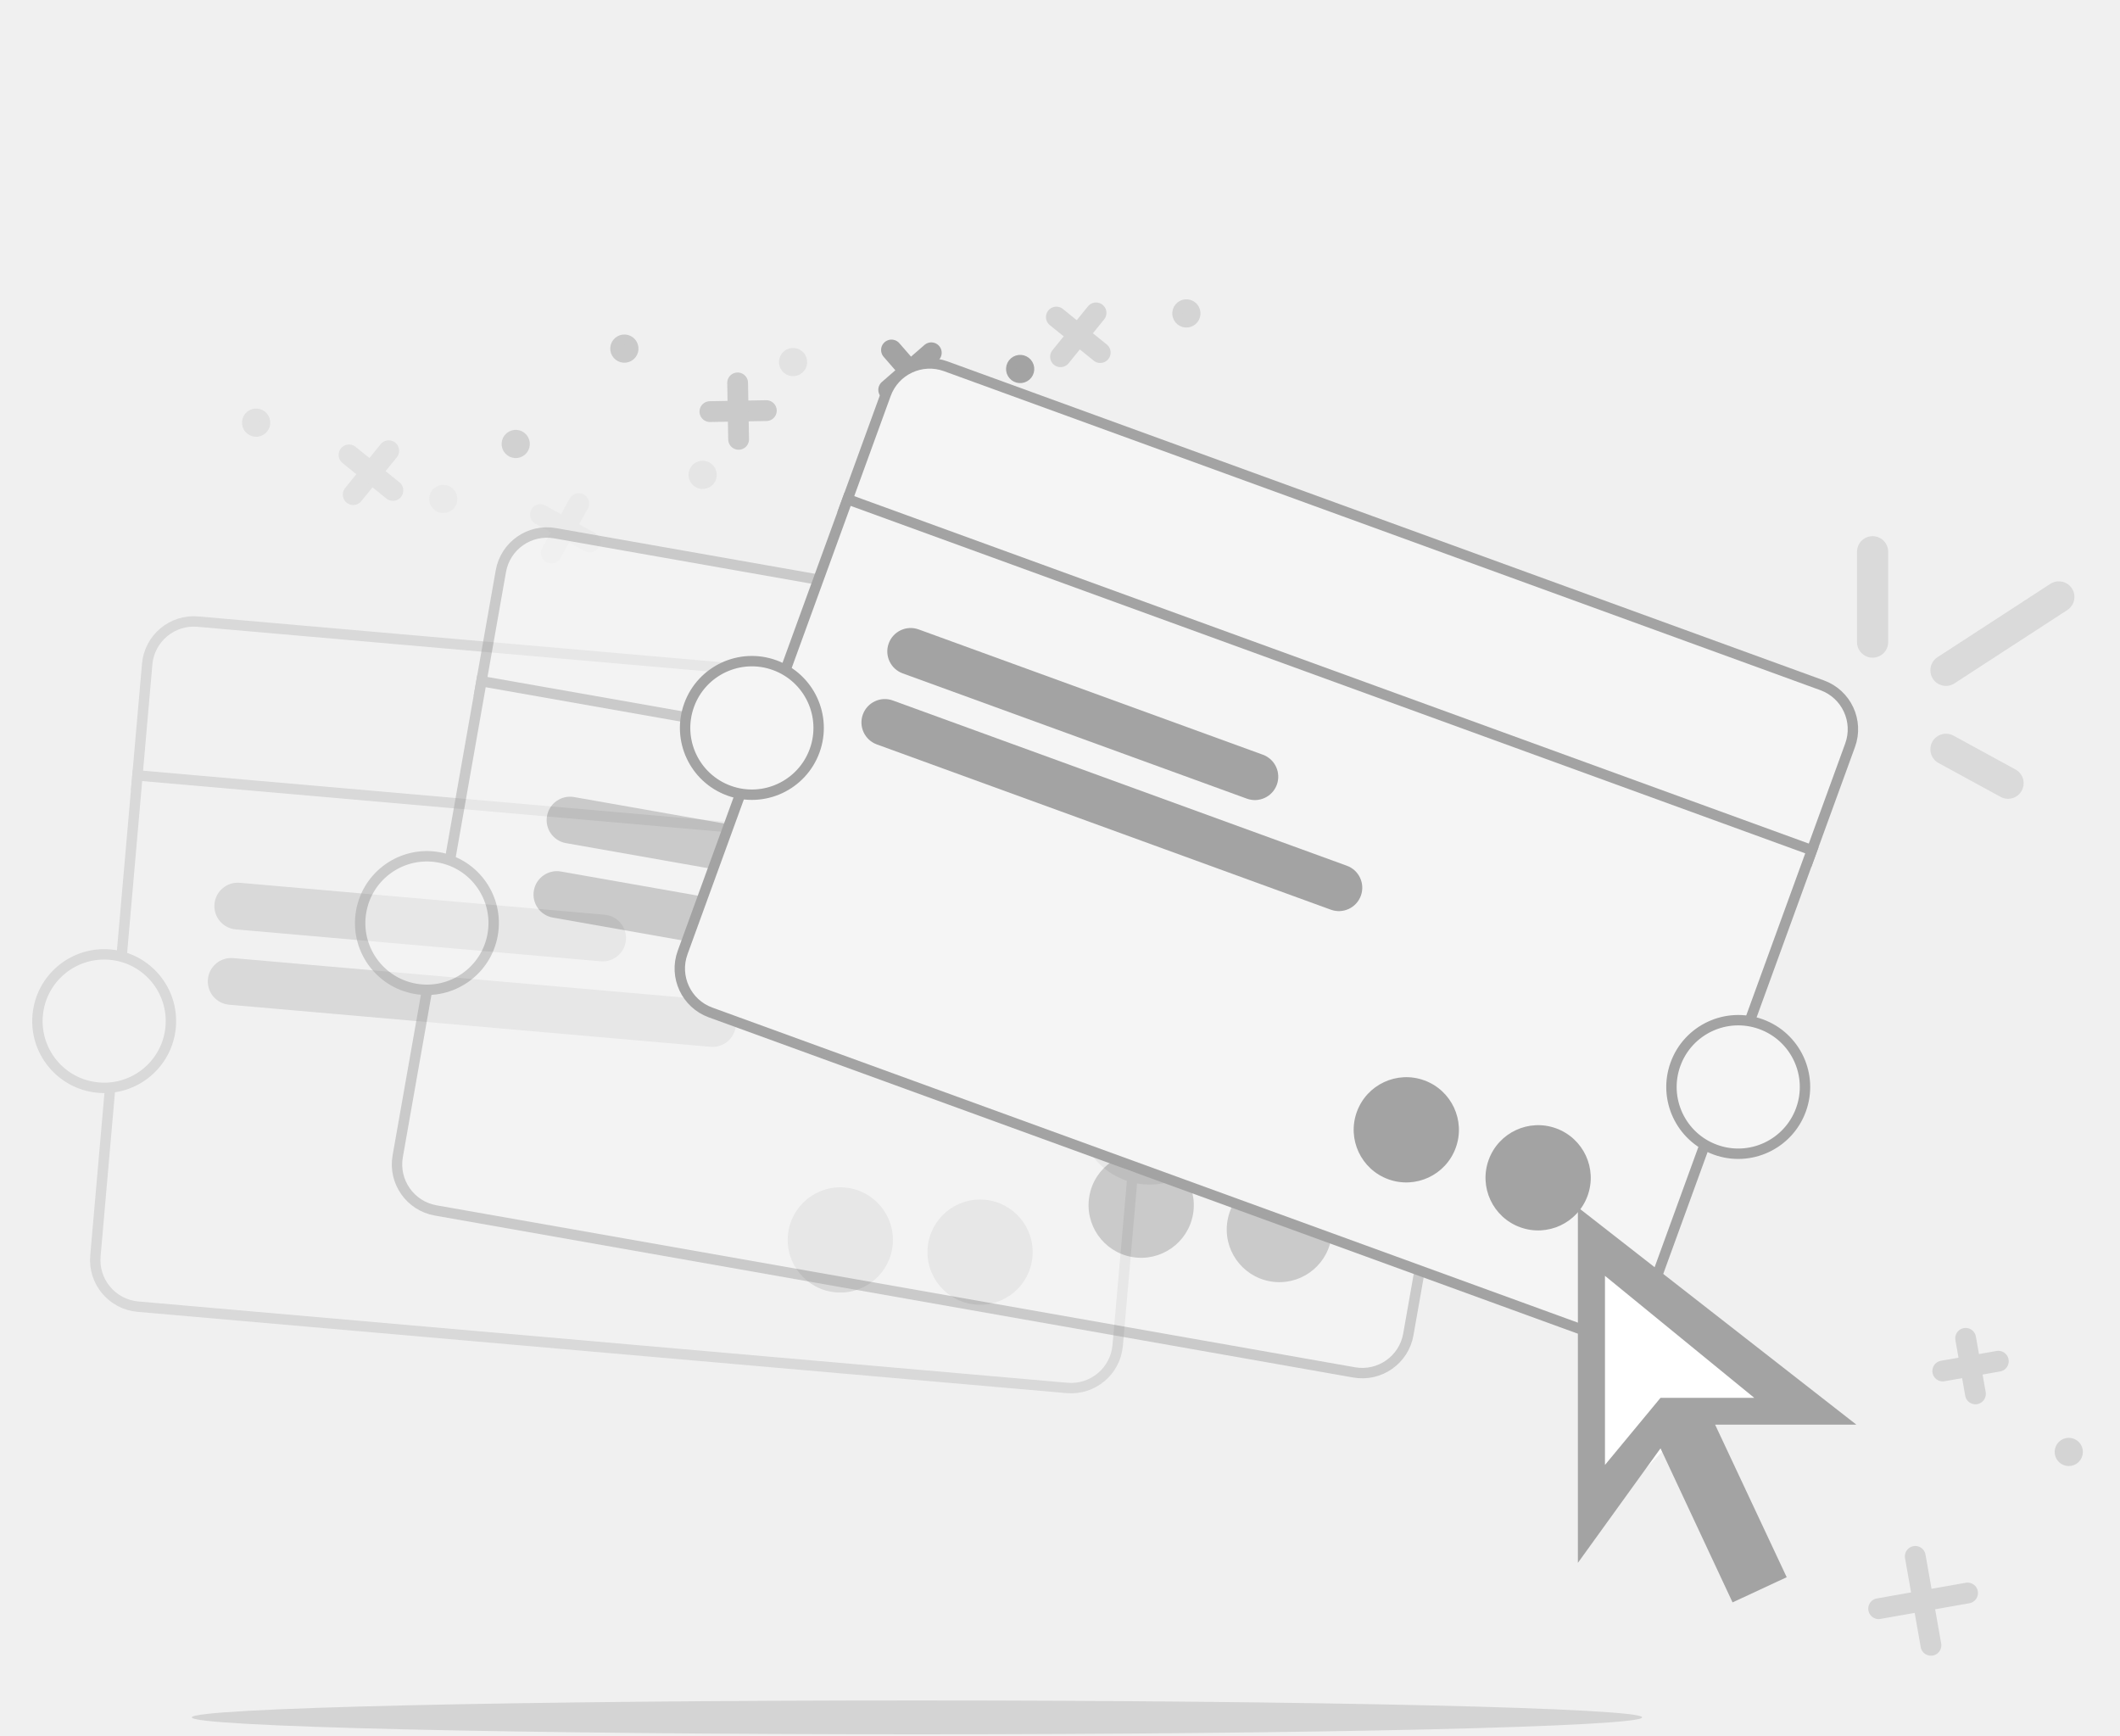
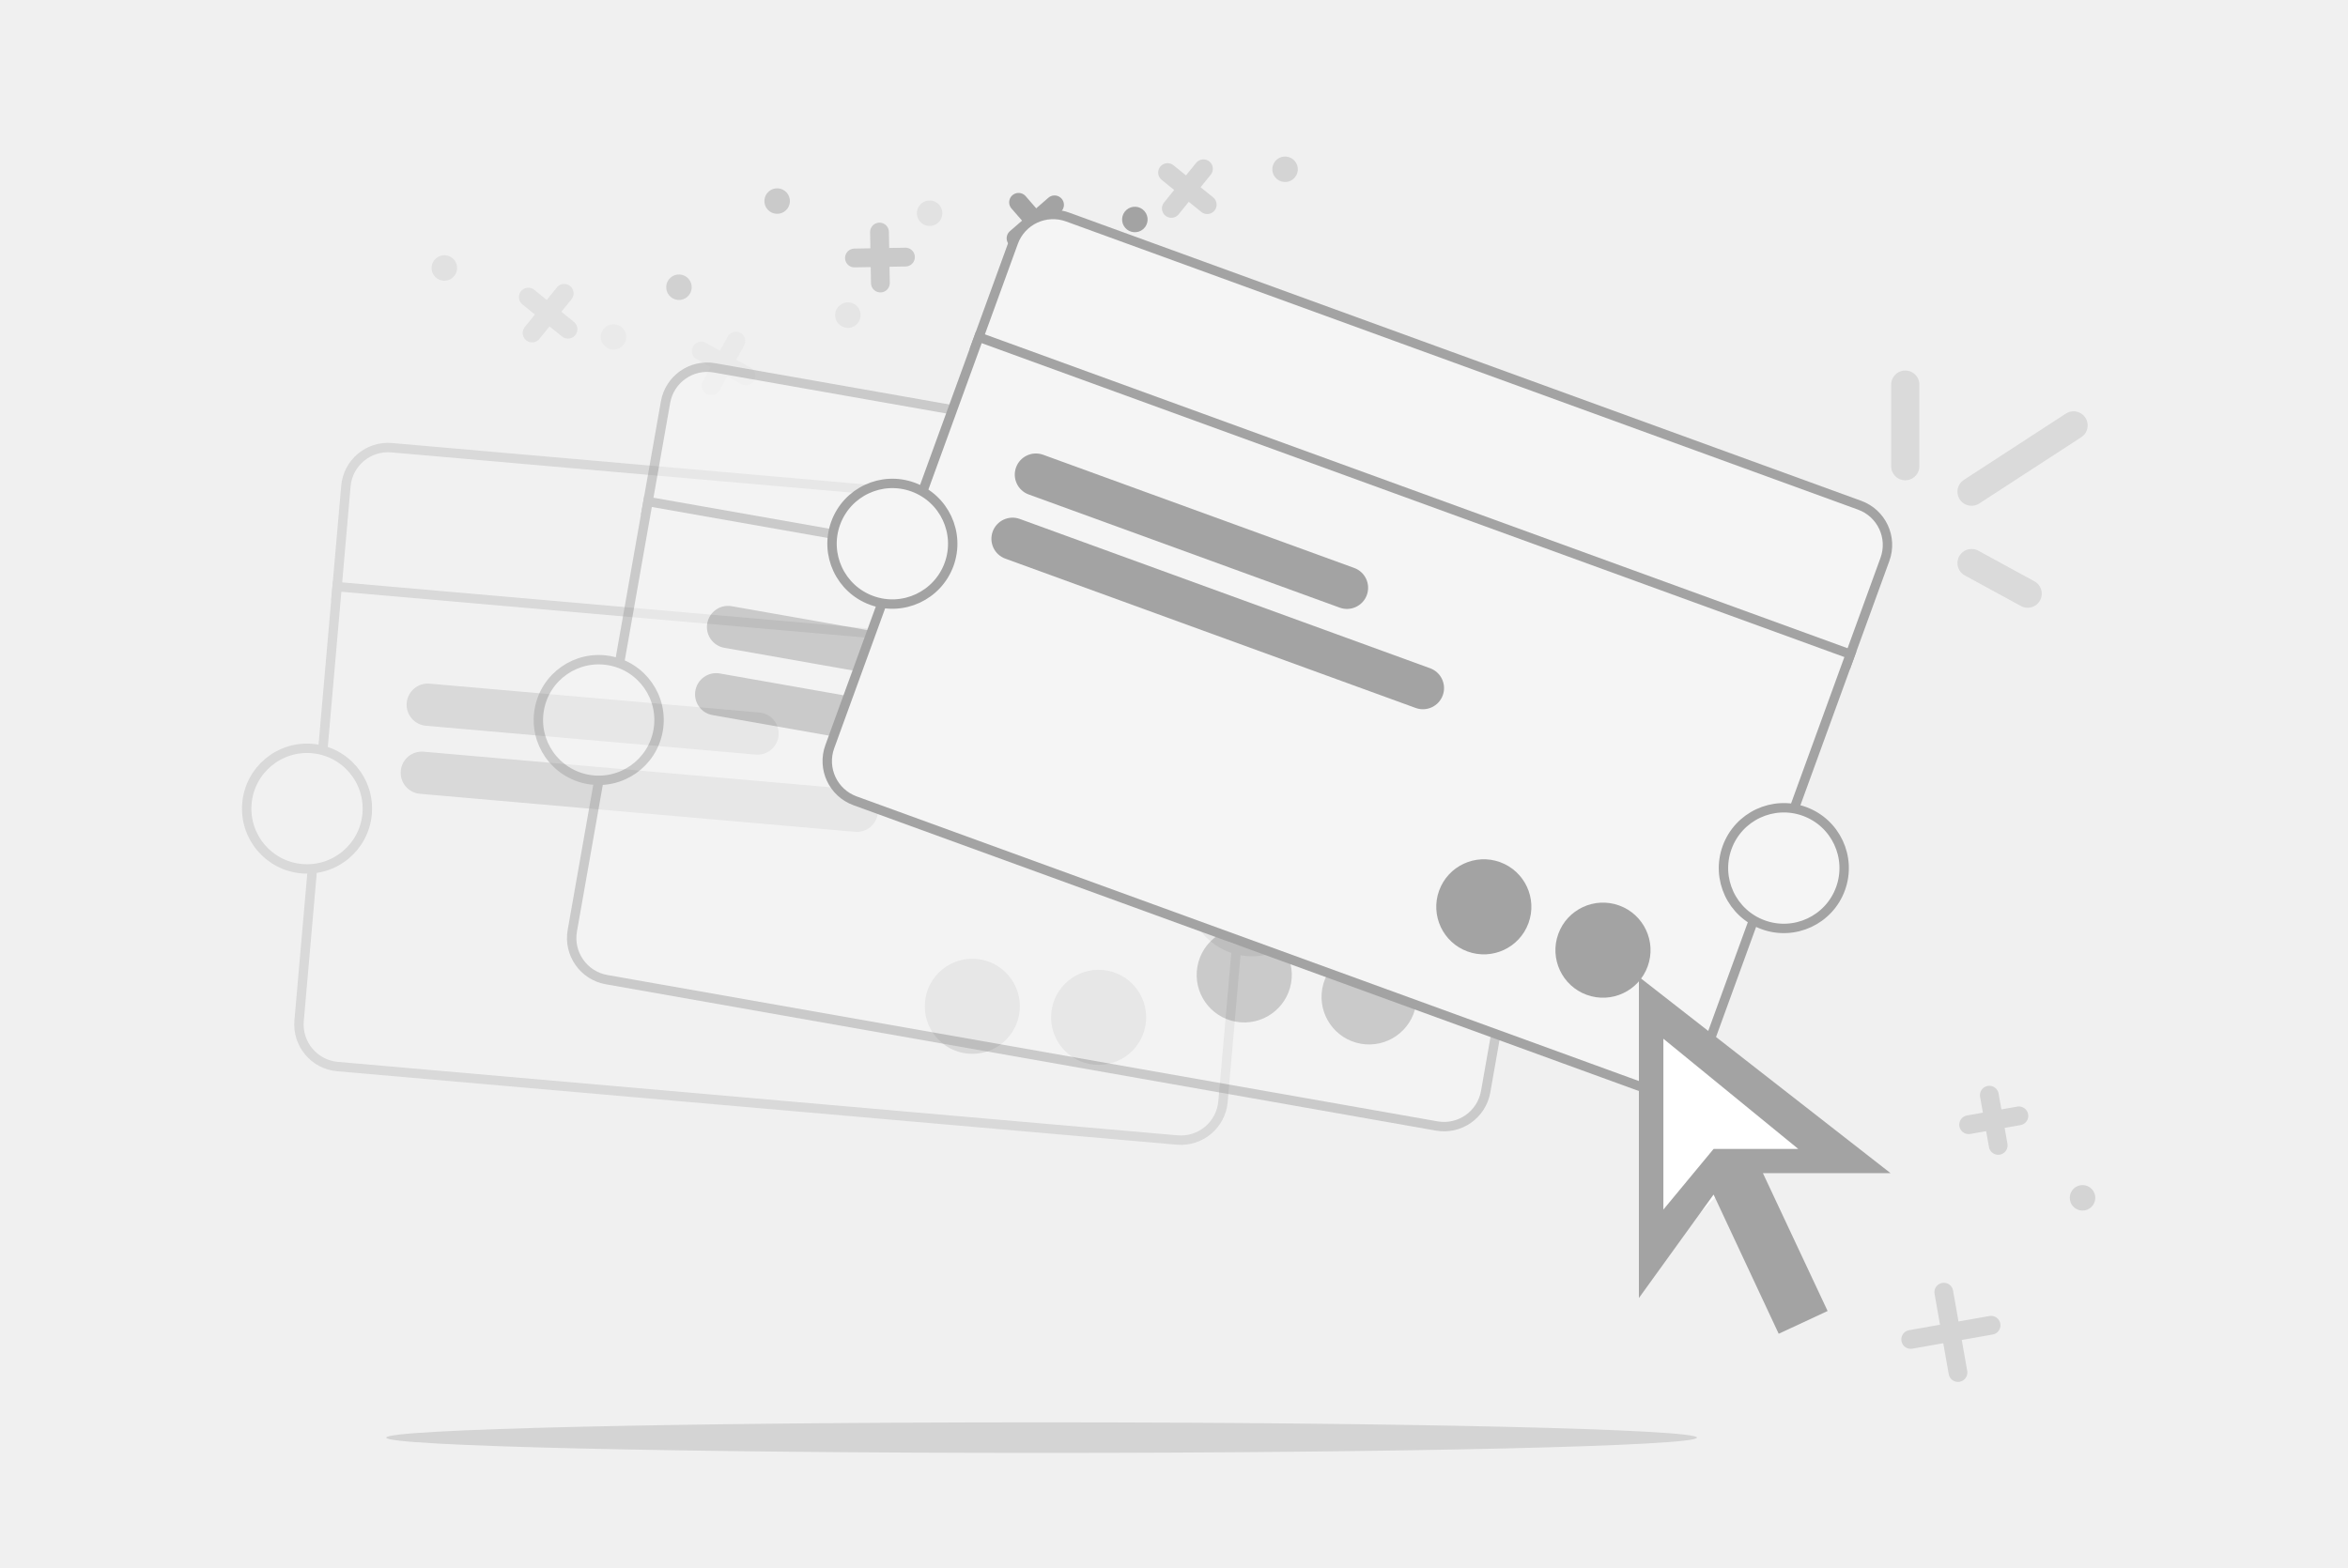
- <svg xmlns="http://www.w3.org/2000/svg" width="204" height="167" viewBox="0 0 204 167" fill="none">
+ <svg xmlns="http://www.w3.org/2000/svg" viewBox="0 0 250 167" fill="none">
  <g opacity="0.3">
-     <path d="M111.012 84.171L111.51 84.215L111.554 83.717L112.535 72.508C112.751 70.032 110.92 67.849 108.444 67.633L19.038 59.811C16.562 59.594 14.38 61.426 14.163 63.901L13.182 75.11L13.139 75.608L13.637 75.652L111.012 84.171Z" fill="#F5F5F5" stroke="#A3A3A3" />
-     <path d="M13.724 74.654L13.226 74.611L13.182 75.109L9.181 120.849C8.964 123.324 10.796 125.507 13.271 125.724L102.677 133.546C105.153 133.762 107.336 131.931 107.552 129.455L111.554 83.715L111.598 83.217L111.1 83.174L13.724 74.654Z" fill="#F5F5F5" stroke="#A3A3A3" />
-     <circle cx="110.646" cy="107.053" r="6.424" transform="rotate(5 110.646 107.053)" fill="#F5F5F5" stroke="#A3A3A3" />
-     <circle cx="80.86" cy="119.303" r="5.063" transform="rotate(5 80.8603 119.303)" fill="#A3A3A3" />
-     <circle cx="94.309" cy="120.479" r="5.063" transform="rotate(5 94.3094 120.479)" fill="#A3A3A3" />
-     <circle cx="10.024" cy="98.25" r="6.424" transform="rotate(5 10.0245 98.2499)" fill="#F5F5F5" stroke="#A3A3A3" />
-     <rect x="20.835" y="84.745" width="39.746" height="4.5" rx="2.25" transform="rotate(5 20.835 84.7451)" fill="#A3A3A3" />
-     <path d="M20.005 94.233C20.113 92.995 21.205 92.08 22.443 92.188L68.762 96.24C70 96.349 70.916 97.44 70.808 98.678V98.678C70.699 99.916 69.608 100.832 68.37 100.723L22.05 96.671C20.812 96.562 19.897 95.471 20.005 94.233V94.233Z" fill="#A3A3A3" />
+     <path d="M133.678 72.043L134.176 72.087L134.219 71.588L135.2 60.38C135.417 57.904 133.585 55.721 131.109 55.505L41.703 47.683C39.228 47.466 37.045 49.297 36.828 51.773L35.848 62.982L35.804 63.48L36.302 63.524L133.678 72.043Z" fill="#F5F5F5" stroke="#A3A3A3" />
+     <path d="M36.39 62.526L35.892 62.483L35.848 62.981L31.846 108.72C31.63 111.196 33.461 113.379 35.937 113.595L125.343 121.417C127.819 121.634 130.001 119.803 130.218 117.327L134.219 71.587L134.263 71.089L133.765 71.045L36.39 62.526Z" fill="#F5F5F5" stroke="#A3A3A3" />
+     <circle cx="133.311" cy="94.925" r="6.424" transform="rotate(5 133.311 94.925)" fill="#F5F5F5" stroke="#A3A3A3" />
+     <circle cx="103.526" cy="107.174" r="5.063" transform="rotate(5 103.526 107.174)" fill="#A3A3A3" />
+     <circle cx="116.975" cy="108.351" r="5.063" transform="rotate(5 116.975 108.351)" fill="#A3A3A3" />
+     <circle cx="32.69" cy="86.122" r="6.424" transform="rotate(5 32.6901 86.1217)" fill="#F5F5F5" stroke="#A3A3A3" />
+     <rect x="43.501" y="72.617" width="39.746" height="4.5" rx="2.25" transform="rotate(5 43.5005 72.6169)" fill="#A3A3A3" />
+     <path d="M42.671 82.105C42.779 80.867 43.87 79.951 45.108 80.06L91.428 84.112C92.666 84.221 93.581 85.312 93.473 86.55V86.55C93.365 87.788 92.273 88.703 91.035 88.595L44.716 84.543C43.478 84.434 42.562 83.343 42.671 82.105V82.105Z" fill="#A3A3A3" />
  </g>
-   <circle cx="199.071" cy="139.703" r="0.858" transform="rotate(170 199.071 139.703)" fill="#D4D4D4" stroke="#D4D4D4" />
-   <path d="M185.808 158.309L184.299 149.752" stroke="#D4D4D4" stroke-width="2" stroke-linecap="round" />
-   <path d="M189.332 153.276L180.775 154.785" stroke="#D4D4D4" stroke-width="2" stroke-linecap="round" />
-   <path d="M190.09 134.119L189.147 128.771" stroke="#D4D4D4" stroke-width="2" stroke-linecap="round" />
-   <path d="M192.292 130.973L186.945 131.916" stroke="#D4D4D4" stroke-width="2" stroke-linecap="round" />
-   <circle cx="98.166" cy="35.504" r="0.858" transform="rotate(49 98.166 35.5044)" fill="#A3A3A3" stroke="#A3A3A3" />
-   <circle opacity="0.4" cx="49.626" cy="42.718" r="0.858" transform="rotate(49 49.6261 42.718)" fill="#A3A3A3" stroke="#A3A3A3" />
-   <circle opacity="0.2" cx="24.646" cy="40.668" r="0.858" transform="rotate(49 24.646 40.6683)" fill="#A3A3A3" stroke="#A3A3A3" />
-   <circle cx="85.46" cy="46.548" r="0.858" transform="rotate(49 85.4601 46.5485)" fill="#A3A3A3" stroke="#A3A3A3" />
-   <circle opacity="0.5" cx="60.081" cy="33.543" r="0.858" transform="rotate(49 60.0809 33.5428)" fill="#A3A3A3" stroke="#A3A3A3" />
-   <path d="M89.615 33.944L85.516 37.507" stroke="#A3A3A3" stroke-width="2" stroke-linecap="round" />
-   <path d="M85.784 33.676L89.347 37.774" stroke="#A3A3A3" stroke-width="2" stroke-linecap="round" />
+   <circle cx="221.735" cy="127.575" r="0.858" transform="rotate(170 221.735 127.575)" fill="#D4D4D4" stroke="#D4D4D4" />
+   <path d="M208.472 146.18L206.964 137.623" stroke="#D4D4D4" stroke-width="2" stroke-linecap="round" />
+   <path d="M211.996 141.147L203.44 142.656" stroke="#D4D4D4" stroke-width="2" stroke-linecap="round" />
+   <path d="M212.755 121.99L211.812 116.642" stroke="#D4D4D4" stroke-width="2" stroke-linecap="round" />
+   <path d="M214.957 118.844L209.609 119.787" stroke="#D4D4D4" stroke-width="2" stroke-linecap="round" />
+   <circle cx="120.832" cy="23.376" r="0.858" transform="rotate(49 120.832 23.3762)" fill="#A3A3A3" stroke="#A3A3A3" />
+   <circle opacity="0.4" cx="72.292" cy="30.59" r="0.858" transform="rotate(49 72.2916 30.5898)" fill="#A3A3A3" stroke="#A3A3A3" />
+   <circle opacity="0.2" cx="47.312" cy="28.54" r="0.858" transform="rotate(49 47.3115 28.5401)" fill="#A3A3A3" stroke="#A3A3A3" />
+   <circle cx="108.126" cy="34.42" r="0.858" transform="rotate(49 108.126 34.4203)" fill="#A3A3A3" stroke="#A3A3A3" />
+   <circle opacity="0.5" cx="82.746" cy="21.415" r="0.858" transform="rotate(49 82.7464 21.4146)" fill="#A3A3A3" stroke="#A3A3A3" />
+   <path d="M112.28 21.816L108.182 25.378" stroke="#A3A3A3" stroke-width="2" stroke-linecap="round" />
+   <path d="M108.45 21.548L112.013 25.646" stroke="#A3A3A3" stroke-width="2" stroke-linecap="round" />
  <g opacity="0.5">
-     <path d="M73.741 39.509L68.312 39.604" stroke="#A3A3A3" stroke-width="2" stroke-linecap="round" />
-     <path d="M70.979 36.842L71.074 42.272" stroke="#A3A3A3" stroke-width="2" stroke-linecap="round" />
+     <path d="M96.407 27.381L90.977 27.476" stroke="#A3A3A3" stroke-width="2" stroke-linecap="round" />
+     <path d="M93.644 24.714L93.739 30.143" stroke="#A3A3A3" stroke-width="2" stroke-linecap="round" />
  </g>
  <g opacity="0.2">
-     <path d="M37.406 43.37L33.988 47.591" stroke="#A3A3A3" stroke-width="2" stroke-linecap="round" />
-     <path d="M33.587 43.772L37.808 47.189" stroke="#A3A3A3" stroke-width="2" stroke-linecap="round" />
+     <path d="M60.072 31.242L56.654 35.462" stroke="#A3A3A3" stroke-width="2" stroke-linecap="round" />
+     <path d="M56.253 31.643L60.473 35.061" stroke="#A3A3A3" stroke-width="2" stroke-linecap="round" />
  </g>
-   <circle cx="114.161" cy="30.157" r="0.858" transform="rotate(39 114.161 30.1571)" fill="#D4D4D4" stroke="#D4D4D4" />
-   <circle opacity="0.4" cx="67.612" cy="45.69" r="0.858" transform="rotate(39 67.6115 45.69)" fill="#D4D4D4" stroke="#D4D4D4" />
-   <circle opacity="0.2" cx="42.655" cy="48.009" r="0.858" transform="rotate(39 42.655 48.0092)" fill="#D4D4D4" stroke="#D4D4D4" />
-   <circle cx="103.566" cy="43.24" r="0.858" transform="rotate(39 103.566 43.2398)" fill="#D4D4D4" stroke="#D4D4D4" />
-   <circle opacity="0.5" cx="76.314" cy="34.839" r="0.858" transform="rotate(39 76.3139 34.8387)" fill="#D4D4D4" stroke="#D4D4D4" />
-   <path d="M105.468 30.105L102.051 34.325" stroke="#D4D4D4" stroke-width="2" stroke-linecap="round" />
-   <path d="M101.65 30.506L105.87 33.924" stroke="#D4D4D4" stroke-width="2" stroke-linecap="round" />
+   <circle cx="136.827" cy="18.029" r="0.858" transform="rotate(39 136.827 18.0289)" fill="#D4D4D4" stroke="#D4D4D4" />
+   <circle opacity="0.4" cx="90.277" cy="33.562" r="0.858" transform="rotate(39 90.277 33.5618)" fill="#D4D4D4" stroke="#D4D4D4" />
+   <circle opacity="0.2" cx="65.321" cy="35.881" r="0.858" transform="rotate(39 65.3206 35.881)" fill="#D4D4D4" stroke="#D4D4D4" />
+   <circle cx="126.232" cy="31.112" r="0.858" transform="rotate(39 126.232 31.1116)" fill="#D4D4D4" stroke="#D4D4D4" />
+   <circle opacity="0.5" cx="98.979" cy="22.71" r="0.858" transform="rotate(39 98.9794 22.7105)" fill="#D4D4D4" stroke="#D4D4D4" />
+   <path d="M128.134 17.977L124.716 22.197" stroke="#D4D4D4" stroke-width="2" stroke-linecap="round" />
+   <path d="M124.315 18.378L128.536 21.796" stroke="#D4D4D4" stroke-width="2" stroke-linecap="round" />
  <g opacity="0.5">
-     <path d="M90.803 38.343L85.473 39.379" stroke="#D4D4D4" stroke-width="2" stroke-linecap="round" />
-     <path d="M87.62 36.195L88.656 41.526" stroke="#D4D4D4" stroke-width="2" stroke-linecap="round" />
+     <path d="M113.469 26.214L108.138 27.25" stroke="#D4D4D4" stroke-width="2" stroke-linecap="round" />
+     <path d="M110.285 24.067L111.321 29.398" stroke="#D4D4D4" stroke-width="2" stroke-linecap="round" />
  </g>
  <g opacity="0.2">
-     <path d="M55.69 48.455L53.058 53.204" stroke="#D4D4D4" stroke-width="2" stroke-linecap="round" />
-     <path d="M52 49.513L56.749 52.145" stroke="#D4D4D4" stroke-width="2" stroke-linecap="round" />
+     <path d="M78.356 36.327L75.723 41.076" stroke="#D4D4D4" stroke-width="2" stroke-linecap="round" />
+     <path d="M74.665 37.385L79.415 40.017" stroke="#D4D4D4" stroke-width="2" stroke-linecap="round" />
  </g>
-   <path opacity="0.8" d="M187.254 64.495L198.115 57.436M187.254 72.098L193.227 75.356M180.194 61.78V53.091" stroke="#D4D4D4" stroke-width="3" stroke-linecap="round" stroke-linejoin="round" />
+   <path opacity="0.8" d="M209.919 52.367L220.78 45.307M209.919 59.969L215.893 63.228M202.86 49.652V40.963" stroke="#D4D4D4" stroke-width="3" stroke-linecap="round" stroke-linejoin="round" />
  <g opacity="0.5">
-     <path d="M142.911 83.59L143.404 83.677L143.49 83.184L145.444 72.104C145.876 69.656 144.242 67.322 141.794 66.891L53.41 51.306C50.963 50.875 48.629 52.509 48.197 54.956L46.243 66.037L46.157 66.529L46.649 66.616L142.911 83.59Z" fill="#F5F5F5" stroke="#A3A3A3" />
-     <path d="M46.823 65.63L46.33 65.543L46.244 66.036L38.271 111.253C37.839 113.7 39.473 116.034 41.921 116.466L130.305 132.05C132.752 132.482 135.086 130.847 135.518 128.4L143.491 83.183L143.578 82.691L143.085 82.604L46.823 65.63Z" fill="#F5F5F5" stroke="#A3A3A3" />
-     <circle cx="140.552" cy="106.353" r="6.424" transform="rotate(10 140.552 106.353)" fill="#F5F5F5" stroke="#A3A3A3" />
-     <circle cx="109.812" cy="115.96" r="5.063" transform="rotate(10 109.812 115.96)" fill="#A3A3A3" />
-     <circle cx="123.108" cy="118.304" r="5.063" transform="rotate(10 123.108 118.304)" fill="#A3A3A3" />
-     <circle cx="41.081" cy="88.814" r="6.424" transform="rotate(10 41.081 88.8135)" fill="#F5F5F5" stroke="#A3A3A3" />
-     <rect x="53.027" y="76.302" width="39.746" height="4.5" rx="2.25" transform="rotate(10 53.0272 76.3022)" fill="#A3A3A3" />
-     <path d="M51.373 85.682C51.589 84.458 52.756 83.641 53.98 83.857L99.77 91.931C100.994 92.147 101.811 93.314 101.595 94.537V94.537C101.379 95.761 100.212 96.578 98.989 96.363L53.199 88.289C51.975 88.073 51.158 86.906 51.373 85.682V85.682Z" fill="#A3A3A3" />
+     <path d="M165.577 71.462L166.069 71.549L166.156 71.056L168.11 59.975C168.541 57.528 166.907 55.194 164.46 54.763L76.076 39.178C73.628 38.746 71.294 40.381 70.863 42.828L68.909 53.909L68.822 54.401L69.314 54.488L165.577 71.462Z" fill="#F5F5F5" stroke="#A3A3A3" />
+     <path d="M69.488 53.502L68.996 53.415L68.909 53.908L60.936 99.124C60.505 101.572 62.139 103.906 64.586 104.337L152.97 119.922C155.418 120.353 157.752 118.719 158.183 116.272L166.156 71.055L166.243 70.562L165.751 70.476L69.488 53.502Z" fill="#F5F5F5" stroke="#A3A3A3" />
+     <circle cx="163.217" cy="94.225" r="6.424" transform="rotate(10 163.217 94.2247)" fill="#F5F5F5" stroke="#A3A3A3" />
+     <circle cx="132.478" cy="103.832" r="5.063" transform="rotate(10 132.478 103.832)" fill="#A3A3A3" />
+     <circle cx="145.773" cy="106.176" r="5.063" transform="rotate(10 145.773 106.176)" fill="#A3A3A3" />
+     <circle cx="63.746" cy="76.685" r="6.424" transform="rotate(10 63.7464 76.6853)" fill="#F5F5F5" stroke="#A3A3A3" />
+     <rect x="75.693" y="64.174" width="39.746" height="4.5" rx="2.25" transform="rotate(10 75.6927 64.174)" fill="#A3A3A3" />
+     <path d="M74.039 73.554C74.255 72.33 75.422 71.513 76.646 71.729L122.436 79.803C123.659 80.019 124.477 81.186 124.261 82.409V82.409C124.045 83.633 122.878 84.45 121.654 84.234L75.864 76.16C74.64 75.945 73.823 74.778 74.039 73.554V73.554Z" fill="#A3A3A3" />
  </g>
-   <path d="M173.54 82.578L174.01 82.749L174.181 82.279L178.029 71.706C178.879 69.371 177.675 66.789 175.34 65.939L91.005 35.243C88.669 34.393 86.087 35.597 85.237 37.933L81.389 48.506L81.218 48.976L81.688 49.147L173.54 82.578Z" fill="#F5F5F5" stroke="#A3A3A3" />
-   <path d="M82.03 48.206L81.56 48.035L81.389 48.505L65.686 91.65C64.835 93.985 66.04 96.568 68.375 97.418L152.71 128.113C155.045 128.963 157.628 127.759 158.478 125.424L174.181 82.278L174.352 81.808L173.882 81.637L82.03 48.206Z" fill="#F5F5F5" stroke="#A3A3A3" />
-   <circle cx="167.264" cy="104.586" r="6.424" transform="rotate(20 167.264 104.586)" fill="#F5F5F5" stroke="#A3A3A3" />
-   <circle cx="135.323" cy="108.709" r="5.063" transform="rotate(20 135.323 108.709)" fill="#A3A3A3" />
-   <circle cx="148.009" cy="113.326" r="5.063" transform="rotate(20 148.009 113.326)" fill="#A3A3A3" />
-   <circle cx="72.35" cy="70.04" r="6.424" transform="rotate(20 72.3497 70.0398)" fill="#F5F5F5" stroke="#A3A3A3" />
-   <rect x="86.287" y="59.793" width="39.746" height="4.5" rx="2.25" transform="rotate(20 86.287 59.793)" fill="#A3A3A3" />
-   <path d="M83.03 68.743C83.455 67.576 84.746 66.973 85.913 67.398L129.606 83.301C130.774 83.726 131.376 85.017 130.951 86.185V86.185C130.526 87.353 129.235 87.955 128.067 87.53L84.374 71.627C83.207 71.202 82.605 69.911 83.03 68.743V68.743Z" fill="#A3A3A3" />
-   <g clip-path="url(#clip0_198_6246)">
-     <path d="M154.147 119.136L170.088 134.738L162.731 136.094L154.147 144.913V119.136Z" fill="white" stroke="white" stroke-linecap="round" stroke-linejoin="round" />
-     <path d="M154.44 140.954L159.786 134.497L168.805 134.497L154.44 122.758V140.954ZM166.718 154.18L159.786 139.357L151.835 150.374V116.167L178.63 137.076L165.039 137.076L171.928 151.757L166.718 154.18Z" fill="#A3A3A3" />
+   <path d="M196.206 70.45L196.675 70.621L196.846 70.151L200.695 59.578C201.545 57.243 200.341 54.66 198.005 53.81L113.67 23.115C111.335 22.265 108.753 23.469 107.902 25.805L104.054 36.378L103.883 36.847L104.353 37.019L196.206 70.45Z" fill="#F5F5F5" stroke="#A3A3A3" />
+   <path d="M104.696 36.078L104.226 35.907L104.055 36.376L88.351 79.522C87.501 81.857 88.705 84.439 91.041 85.29L175.375 115.985C177.711 116.835 180.293 115.631 181.143 113.295L196.847 70.15L197.018 69.68L196.548 69.509L104.696 36.078Z" fill="#F5F5F5" stroke="#A3A3A3" />
+   <circle cx="189.929" cy="92.457" r="6.424" transform="rotate(20 189.929 92.4575)" fill="#F5F5F5" stroke="#A3A3A3" />
+   <circle cx="157.988" cy="96.581" r="5.063" transform="rotate(20 157.988 96.5805)" fill="#A3A3A3" />
+   <circle cx="170.675" cy="101.198" r="5.063" transform="rotate(20 170.675 101.198)" fill="#A3A3A3" />
+   <circle cx="95.015" cy="57.912" r="6.424" transform="rotate(20 95.0151 57.9116)" fill="#F5F5F5" stroke="#A3A3A3" />
+   <rect x="108.953" y="47.665" width="39.746" height="4.5" rx="2.25" transform="rotate(20 108.953 47.6648)" fill="#A3A3A3" />
+   <path d="M105.695 56.615C106.12 55.447 107.411 54.845 108.579 55.27L152.271 71.173C153.439 71.598 154.041 72.889 153.616 74.057V74.057C153.191 75.225 151.9 75.826 150.732 75.401L107.04 59.499C105.872 59.074 105.27 57.783 105.695 56.615V56.615Z" fill="#A3A3A3" />
+   <g clip-path="url(#clip0_128_13390)">
+     <path d="M176.812 107.008L192.753 122.61L185.396 123.966L176.812 132.785V107.008Z" fill="white" stroke="white" stroke-linecap="round" stroke-linejoin="round" />
+     <path d="M177.106 128.826L182.451 122.369L191.471 122.369L177.106 110.63V128.826ZM189.384 142.052L182.451 127.228L174.5 138.246V104.039L201.296 124.948H187.704L194.593 139.629L189.384 142.052Z" fill="#A3A3A3" />
  </g>
-   <ellipse cx="88.236" cy="165.243" rx="69.78" ry="1.629" fill="#D4D4D4" />
+   <ellipse cx="110.902" cy="153.114" rx="69.78" ry="1.629" fill="#D4D4D4" />
  <defs>
-     <clipPath id="clip0_198_6246">
-       <rect width="26.796" height="38.013" fill="white" transform="translate(151.835 116.167)" />
+     <clipPath id="clip0_128_13390">
+       <rect width="26.796" height="38.013" fill="white" transform="translate(174.5 104.039)" />
    </clipPath>
  </defs>
</svg>
